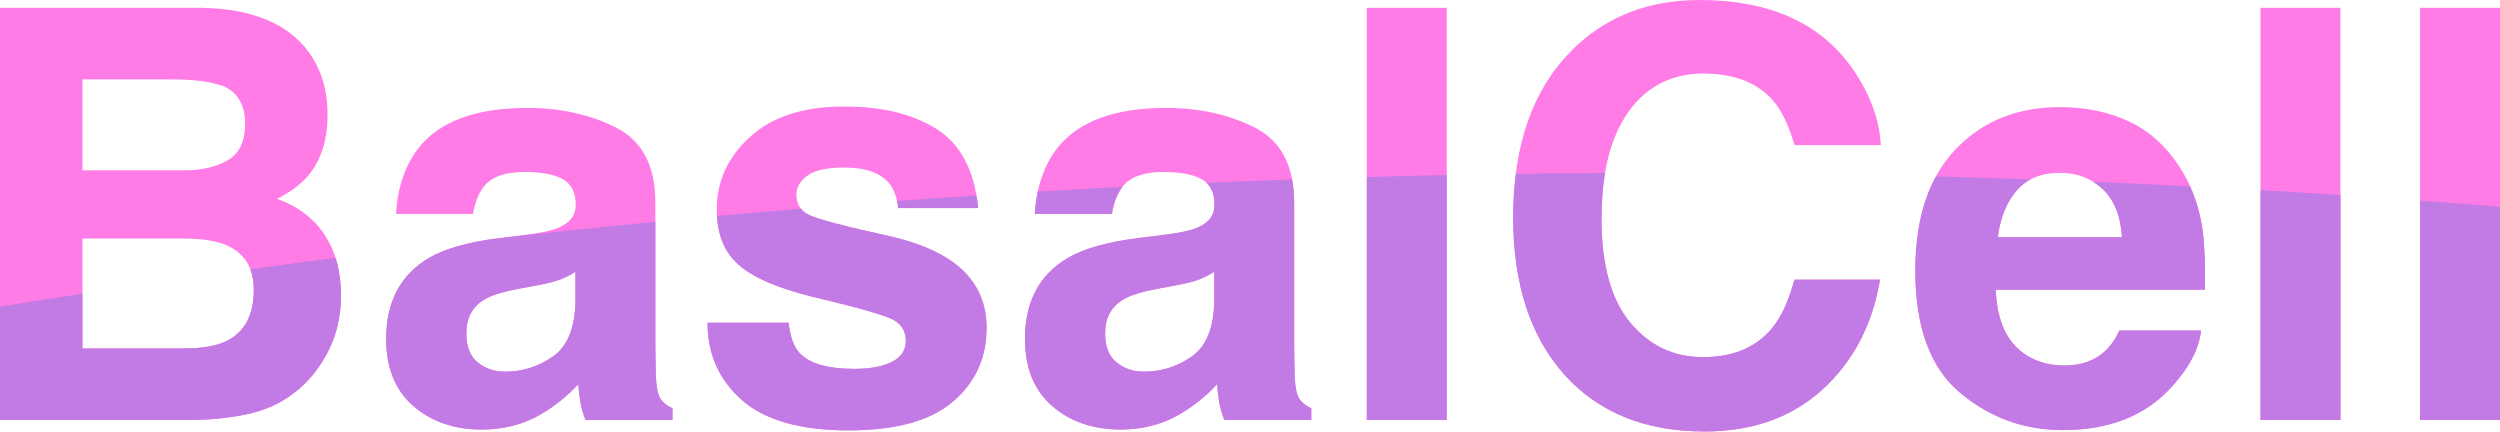
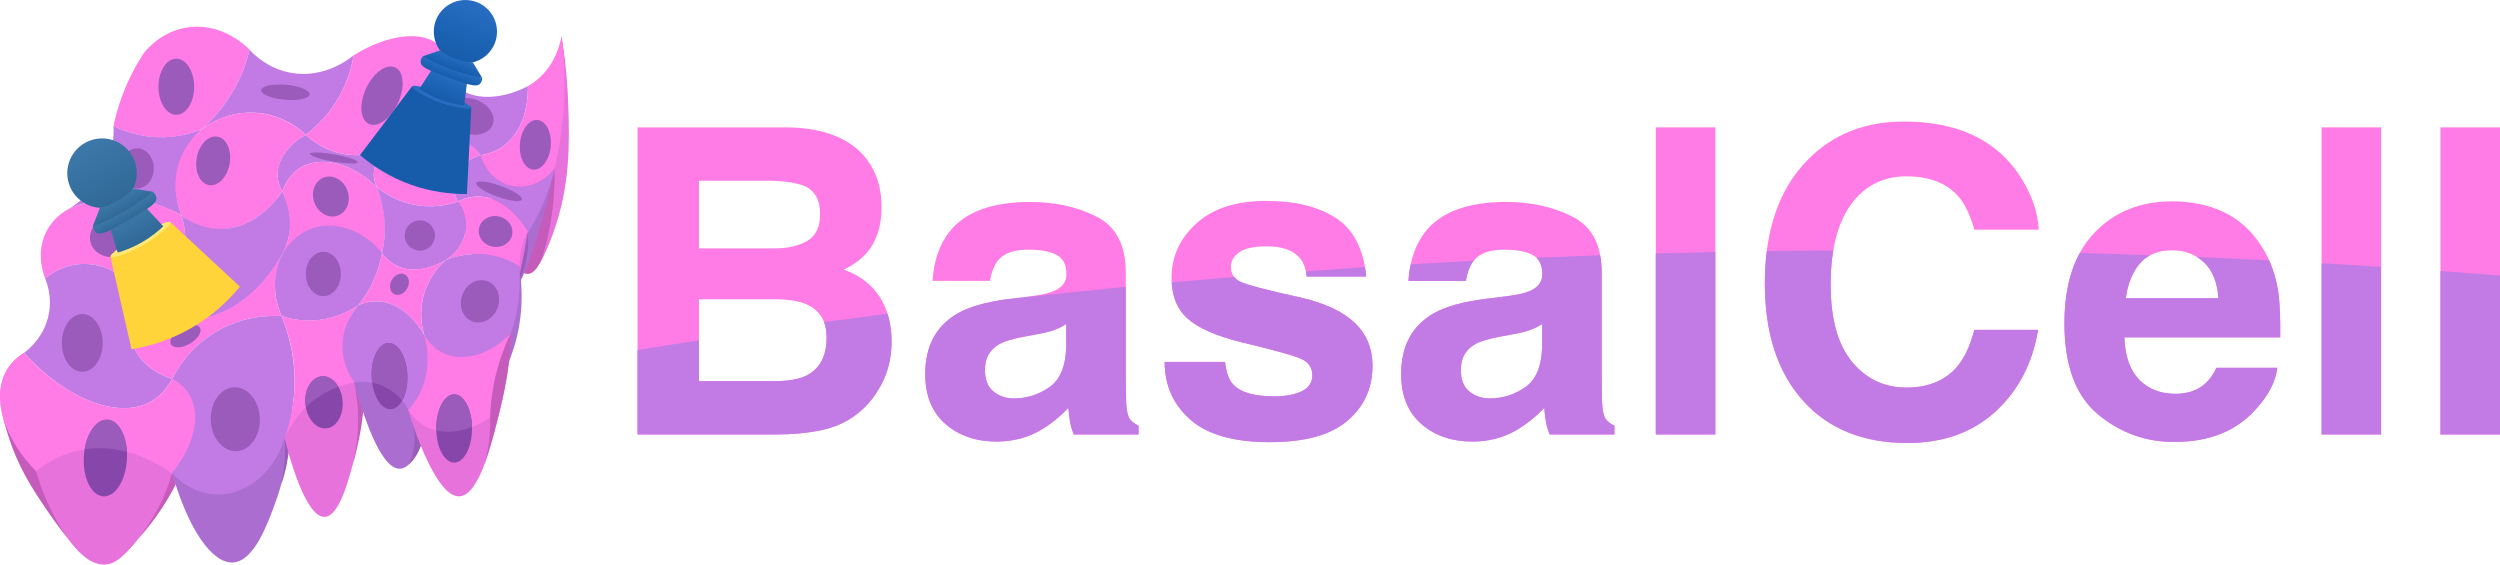
- <svg xmlns="http://www.w3.org/2000/svg" id="_レイヤー_2" data-name="レイヤー 2" viewBox="0 0 1309.56 226.03">
+ <svg xmlns="http://www.w3.org/2000/svg" xmlns:xlink="http://www.w3.org/1999/xlink" id="_レイヤー_2" data-name="レイヤー 2" viewBox="0 0 1757.85 396.95">
  <defs>
    <style>
      .cls-1 {
        fill: #ff7be5;
      }

      .cls-2 {
+         fill: #9a5bbb;
+       }
+ 
+       .cls-3 {
+         fill: url(#_新規グラデーションスウォッチ_1);
+       }
+ 
+       .cls-4 {
+         fill: url(#_名称未設定グラデーション_147-3);
+       }
+ 
+       .cls-5 {
+         fill: url(#_名称未設定グラデーション_147-2);
+       }
+ 
+       .cls-6 {
+         fill: url(#_名称未設定グラデーション_103-3);
+       }
+ 
+       .cls-7 {
+         fill: url(#_名称未設定グラデーション_103-2);
+       }
+ 
+       .cls-8 {
+         fill: #276dc2;
+       }
+ 
+       .cls-9 {
+         fill: #8747aa;
+       }
+ 
+       .cls-10 {
+         fill: #165caa;
+       }
+ 
+       .cls-11 {
+         fill: url(#_名称未設定グラデーション_147);
+       }
+ 
+       .cls-12 {
+         fill: url(#_名称未設定グラデーション_103);
+       }
+ 
+       .cls-13 {
+         fill: url(#_名称未設定グラデーション_131);
+       }
+ 
+       .cls-14 {
+         fill: #ffd43b;
+       }
+ 
+       .cls-15 {
        fill: #c27be5;
      }
+ 
+       .cls-16 {
+         fill: #e872dc;
+       }
+ 
+       .cls-17 {
+         fill: #c55cbc;
+       }
+ 
+       .cls-18 {
+         fill: #ffe873;
+       }
+ 
+       .cls-19 {
+         fill: #ac6dd1;
+       }
    </style>
+     <linearGradient id="_名称未設定グラデーション_147" data-name="名称未設定グラデーション 147" x1="319.64" y1="43.11" x2="334.84" y2="1.35" gradientUnits="userSpaceOnUse">
+       <stop offset="0" stop-color="#165caa" />
+       <stop offset="1" stop-color="#276dc2" />
+     </linearGradient>
+     <linearGradient id="_名称未設定グラデーション_131" data-name="名称未設定グラデーション 131" x1="309.91" y1="70.21" x2="316.78" y2="51.35" gradientUnits="userSpaceOnUse">
+       <stop offset="0" stop-color="#165caa" />
+       <stop offset="1" stop-color="#276dc2" />
+     </linearGradient>
+     <linearGradient id="_名称未設定グラデーション_147-2" data-name="名称未設定グラデーション 147" x1="315.47" y1="54.57" x2="318.17" y2="47.16" xlink:href="#_名称未設定グラデーション_147" />
+     <linearGradient id="_名称未設定グラデーション_147-3" data-name="名称未設定グラデーション 147" x1="317.58" y1="48.77" x2="320.9" y2="39.64" xlink:href="#_名称未設定グラデーション_147" />
+     <linearGradient id="_名称未設定グラデーション_103" data-name="名称未設定グラデーション 103" x1="-105.36" y1="-363.86" x2="-88.64" y2="-409.8" gradientTransform="translate(430.42 296.1) rotate(-50)" gradientUnits="userSpaceOnUse">
+       <stop offset="0" stop-color="#306998" />
+       <stop offset="1" stop-color="#3c78a9" />
+     </linearGradient>
+     <linearGradient id="_名称未設定グラデーション_103-2" data-name="名称未設定グラデーション 103" x1="-116.07" y1="-334.05" x2="-108.52" y2="-354.8" xlink:href="#_名称未設定グラデーション_103" />
+     <linearGradient id="_名称未設定グラデーション_103-3" data-name="名称未設定グラデーション 103" x1="-109.95" y1="-351.26" x2="-106.99" y2="-359.4" xlink:href="#_名称未設定グラデーション_103" />
+     <linearGradient id="_新規グラデーションスウォッチ_1" data-name="新規グラデーションスウォッチ 1" x1="-107.63" y1="-357.63" x2="-103.98" y2="-367.67" gradientTransform="translate(430.42 296.1) rotate(-50)" gradientUnits="userSpaceOnUse">
+       <stop offset="0" stop-color="#306998" />
+       <stop offset="1" stop-color="#3c78a9" />
+     </linearGradient>
  </defs>
  <g id="_レイヤー_1-2" data-name="レイヤー 1">
    <g>
-       <path class="cls-1" d="M170.18,123.19c-5.63-8.69-13.98-15.04-25.05-19.04,7.25-3.71,12.73-7.81,16.45-12.3,6.66-8.01,9.99-18.6,9.99-31.79s-3.33-23.78-9.99-32.96c-11.07-14.94-29.87-22.61-56.41-23H0v215.92h98.13c11.07,0,21.32-.97,30.77-2.93,9.45-1.95,17.65-5.57,24.6-10.84,6.17-4.59,11.31-10.25,15.42-16.99,6.46-10.16,9.7-21.63,9.7-34.42s-2.82-22.95-8.45-31.64ZM43.19,41.6h47.59c10.48,0,19.1,1.12,25.85,3.37,7.83,3.22,11.75,9.86,11.75,19.92,0,9.08-2.94,15.38-8.81,18.9-5.97,3.61-13.71,5.42-23.21,5.42h-53.18v-47.61ZM118.54,178.71c-5.29,2.54-12.68,3.81-22.18,3.81h-53.18v-57.57h53.91c9.4.1,16.7,1.32,21.89,3.66,9.3,4.2,13.95,11.92,13.95,23.14,0,13.28-4.8,22.27-14.4,26.95Z" />
-       <path class="cls-1" d="M346.08,209.03c-1.37-1.95-2.2-5.66-2.5-11.13-.2-7.23-.29-13.38-.29-18.46v-73.24c0-19.24-6.81-32.32-20.42-39.26-13.61-6.93-29.18-10.4-46.71-10.4-26.93,0-45.93,7.03-57,21.09-6.95,8.99-10.87,20.46-11.75,34.42h40.4c.98-6.15,2.94-11.03,5.88-14.65,4.11-4.88,11.11-7.32,21.01-7.32,8.81,0,15.5,1.25,20.05,3.74s6.83,7.01,6.83,13.55c0,5.37-2.99,9.33-8.96,11.87-3.33,1.46-8.86,2.69-16.6,3.66l-14.25,1.76c-16.16,2.05-28.4,5.47-36.72,10.25-15.18,8.79-22.77,23-22.77,42.63,0,15.14,4.72,26.83,14.18,35.08,9.45,8.25,21.42,12.38,35.92,12.38,11.36,0,21.54-2.59,30.55-7.76,7.54-4.39,14.2-9.72,19.98-15.97.29,3.61.68,6.84,1.18,9.67.49,2.83,1.37,5.86,2.64,9.08h45.54v-6.15c-2.74-1.27-4.8-2.88-6.17-4.83ZM301.43,157.91c-.29,13.97-4.24,23.58-11.83,28.86-7.59,5.27-15.89,7.91-24.9,7.91-5.68,0-10.48-1.61-14.4-4.83-4.02-3.12-6.02-8.25-6.02-15.38,0-8.01,3.23-13.92,9.69-17.72,3.82-2.25,10.14-4.15,18.95-5.71l9.4-1.76c4.7-.88,8.4-1.83,11.09-2.86,2.69-1.03,5.36-2.37,8.01-4.03v15.53Z" />
-       <path class="cls-1" d="M490.77,67.68c12.53,8.01,19.73,21.78,21.59,41.31h-41.87c-.59-5.37-2.11-9.62-4.55-12.74-4.6-5.66-12.44-8.5-23.5-8.5-9.11,0-15.6,1.42-19.46,4.25-3.87,2.83-5.8,6.15-5.8,9.96,0,4.79,2.06,8.25,6.17,10.4,4.11,2.25,18.66,6.1,43.63,11.57,16.65,3.91,29.13,9.81,37.46,17.72,8.23,8.01,12.34,18.02,12.34,30.03,0,15.82-5.9,28.74-17.7,38.75s-30.04,15.01-54.72,15.01-43.75-5.3-55.75-15.89-17.99-24.1-17.99-40.5h42.45c.88,7.42,2.79,12.7,5.73,15.82,5.19,5.57,14.79,8.35,28.79,8.35,8.23,0,14.76-1.22,19.61-3.66,4.85-2.44,7.27-6.1,7.27-10.99s-1.96-8.25-5.88-10.69c-3.92-2.44-18.46-6.64-43.63-12.6-18.12-4.49-30.9-10.11-38.34-16.85-7.44-6.64-11.16-16.21-11.16-28.71,0-14.74,5.8-27.42,17.41-38.01,11.61-10.59,27.93-15.89,48.99-15.89s36.28,3.96,48.92,11.87Z" />
-       <path class="cls-1" d="M680.71,209.03c-1.37-1.95-2.2-5.66-2.5-11.13-.2-7.23-.29-13.38-.29-18.46v-73.24c0-19.24-6.81-32.32-20.42-39.26-13.61-6.93-29.18-10.4-46.71-10.4-26.93,0-45.93,7.03-57,21.09-6.95,8.99-10.87,20.46-11.75,34.42h40.4c.98-6.15,2.94-11.03,5.88-14.65,4.11-4.88,11.11-7.32,21.01-7.32,8.81,0,15.5,1.25,20.05,3.74s6.83,7.01,6.83,13.55c0,5.37-2.99,9.33-8.96,11.87-3.33,1.46-8.86,2.69-16.6,3.66l-14.25,1.76c-16.16,2.05-28.4,5.47-36.72,10.25-15.18,8.79-22.77,23-22.77,42.63,0,15.14,4.72,26.83,14.17,35.08,9.45,8.25,21.42,12.38,35.92,12.38,11.36,0,21.54-2.59,30.55-7.76,7.54-4.39,14.2-9.72,19.98-15.97.29,3.61.68,6.84,1.18,9.67.49,2.83,1.37,5.86,2.64,9.08h45.54v-6.15c-2.74-1.27-4.8-2.88-6.17-4.83ZM636.05,157.91c-.29,13.97-4.24,23.58-11.83,28.86-7.59,5.27-15.89,7.91-24.9,7.91-5.68,0-10.48-1.61-14.4-4.83-4.02-3.12-6.02-8.25-6.02-15.38,0-8.01,3.23-13.92,9.7-17.72,3.82-2.25,10.14-4.15,18.95-5.71l9.4-1.76c4.7-.88,8.4-1.83,11.09-2.86,2.69-1.03,5.36-2.37,8.01-4.03v15.53Z" />
-       <rect class="cls-1" x="715.96" y="4.1" width="41.87" height="215.92" />
-       <path class="cls-1" d="M954.81,203.91c-16.16,14.75-36.82,22.12-61.99,22.12-31.14,0-55.62-9.96-73.45-29.88-17.82-20.02-26.73-47.46-26.73-82.32,0-37.69,10.14-66.75,30.41-87.16,17.63-17.77,40.05-26.66,67.28-26.66,36.43,0,63.07,11.92,79.91,35.74,9.3,13.38,14.3,26.81,14.98,40.28h-45.24c-2.94-10.35-6.71-18.16-11.31-23.44-8.23-9.38-20.42-14.06-36.58-14.06s-29.43,6.62-38.93,19.85c-9.5,13.23-14.25,31.96-14.25,56.18s5.02,42.36,15.06,54.42c10.04,12.06,22.79,18.09,38.27,18.09s27.96-5.17,36.28-15.53c4.6-5.57,8.42-13.92,11.46-25.05h44.8c-3.92,23.54-13.91,42.68-29.97,57.42Z" />
-       <path class="cls-1" d="M1153.71,120.12c-1.86-12.5-5.93-23.49-12.19-32.96-6.95-10.74-15.77-18.6-26.44-23.58-10.67-4.98-22.67-7.47-35.99-7.47-22.43,0-40.67,7.37-54.72,22.12-14.05,14.75-21.08,35.94-21.08,63.57,0,29.49,7.79,50.78,23.36,63.87,15.57,13.09,33.54,19.63,53.91,19.63,24.68,0,43.87-7.76,57.58-23.29,8.81-9.76,13.76-19.38,14.84-28.86h-42.75c-2.25,4.69-4.85,8.35-7.79,10.99-5.39,4.88-12.39,7.32-21.01,7.32-8.13,0-15.08-2-20.86-6.01-9.5-6.45-14.54-17.67-15.13-33.69h109.58c.19-13.77-.25-24.32-1.32-31.64ZM1046.48,124.22c1.37-10.35,4.72-18.55,10.06-24.61,5.34-6.05,12.85-9.08,22.55-9.08,8.91,0,16.38,2.86,22.4,8.57,6.02,5.71,9.38,14.09,10.06,25.12h-65.07Z" />
-       <rect class="cls-1" x="1184.12" y="4.1" width="41.87" height="215.92" />
-       <rect class="cls-1" x="1267.7" y="4.1" width="41.87" height="215.92" />
-       <path class="cls-2" d="M1309.56,108.31c-13.86-1.12-27.82-2.2-41.87-3.23v114.94h41.87v-111.71Z" />
-       <path class="cls-2" d="M1184.12,99.59v120.42h41.87v-117.84c-13.87-.91-27.83-1.77-41.87-2.58Z" />
-       <path class="cls-2" d="M1101.49,99.1c6.02,5.71,9.38,14.09,10.06,25.12h-65.07c1.37-10.35,4.72-18.55,10.06-24.61,2.05-2.33,4.43-4.2,7.13-5.64-16.42-.58-32.95-1.1-49.59-1.54-7.18,13.17-10.79,29.61-10.79,49.36,0,29.49,7.79,50.78,23.36,63.87,15.57,13.09,33.54,19.63,53.91,19.63,24.68,0,43.87-7.76,57.58-23.29,8.81-9.76,13.76-19.38,14.84-28.86h-42.75c-2.25,4.69-4.85,8.35-7.79,10.99-5.39,4.88-12.39,7.32-21.01,7.32-8.13,0-15.08-2-20.86-6.01-9.5-6.45-14.54-17.67-15.13-33.69h109.58c.19-13.77-.25-24.32-1.32-31.64-1.21-8.16-3.39-15.66-6.48-22.53-16.79-.86-33.69-1.64-50.71-2.35,1.75,1.1,3.41,2.38,4.96,3.85Z" />
-       <path class="cls-2" d="M928.52,171.53c-8.32,10.35-20.42,15.53-36.28,15.53s-28.23-6.03-38.27-18.09c-10.04-12.06-15.06-30.2-15.06-54.42,0-8.69.62-16.66,1.85-23.94-4.63.03-9.27.05-13.91.09-10.99.09-21.93.21-32.84.37-.91,7.2-1.37,14.78-1.37,22.75,0,34.86,8.91,62.31,26.73,82.32,17.82,19.92,42.31,29.88,73.45,29.88,25.17,0,45.83-7.37,61.99-22.12,16.06-14.74,26.05-33.89,29.97-57.42h-44.8c-3.04,11.13-6.86,19.48-11.46,25.05Z" />
-       <path class="cls-2" d="M715.96,92.72v127.3h41.87V91.7c-14.02.29-27.98.63-41.87,1.03Z" />
-       <g>
-         <path class="cls-2" d="M636.2,107.37c0,5.37-2.99,9.33-8.96,11.87-3.33,1.46-8.86,2.69-16.6,3.66l-14.25,1.76c-16.16,2.05-28.4,5.47-36.72,10.25-15.18,8.79-22.77,23-22.77,42.63,0,15.14,4.72,26.83,14.17,35.08,9.45,8.25,21.42,12.38,35.92,12.38,11.36,0,21.54-2.59,30.55-7.76,7.54-4.39,14.2-9.72,19.98-15.97.29,3.61.68,6.84,1.18,9.67.49,2.83,1.37,5.86,2.64,9.08h45.54v-6.15c-2.74-1.27-4.8-2.88-6.17-4.83-1.37-1.95-2.2-5.66-2.5-11.13-.2-7.23-.29-13.38-.29-18.46v-73.24c0-4.4-.37-8.46-1.09-12.22-15.02.54-29.97,1.13-44.83,1.78,2.79,2.64,4.2,6.5,4.2,11.62ZM636.05,157.91c-.29,13.97-4.24,23.58-11.83,28.86-7.59,5.27-15.89,7.91-24.9,7.91-5.68,0-10.48-1.61-14.4-4.83-4.02-3.12-6.02-8.25-6.02-15.38,0-8.01,3.23-13.92,9.7-17.72,3.82-2.25,10.14-4.15,18.95-5.71l9.4-1.76c4.7-.88,8.4-1.83,11.09-2.86,2.69-1.03,5.36-2.37,8.01-4.03v15.53Z" />
-         <path class="cls-2" d="M587.97,97.87c-14.86.77-29.65,1.6-44.35,2.48-.79,3.69-1.32,7.58-1.58,11.71h40.4c.94-5.9,2.79-10.62,5.53-14.19Z" />
-       </g>
-       <g>
-         <path class="cls-2" d="M466.98,123.93c-24.97-5.47-39.52-9.32-43.63-11.57-1.59-.83-2.87-1.87-3.84-3.09-14.74,1.23-29.39,2.5-43.94,3.83.62,10.86,4.3,19.31,11.06,25.33,7.44,6.74,20.22,12.36,38.34,16.85,25.17,5.96,39.71,10.16,43.63,12.6,3.92,2.44,5.88,6.01,5.88,10.69s-2.42,8.55-7.27,10.99c-4.85,2.44-11.38,3.66-19.61,3.66-14.01,0-23.6-2.78-28.79-8.35-2.94-3.12-4.85-8.4-5.73-15.82h-42.45c0,16.41,6,29.91,17.99,40.5s30.58,15.89,55.75,15.89,42.92-5.01,54.72-15.01,17.7-22.92,17.7-38.75c0-12.01-4.11-22.02-12.34-30.03-8.32-7.91-20.81-13.82-37.46-17.72Z" />
-         <path class="cls-2" d="M470.5,108.98h41.87c-.22-2.28-.51-4.47-.88-6.6-13.94.92-27.8,1.9-41.58,2.91.25,1.16.45,2.39.59,3.68Z" />
-       </g>
-       <path class="cls-2" d="M259.55,124.96c-15.06,2.08-26.57,5.4-34.51,9.96-15.18,8.79-22.77,23-22.77,42.63,0,15.14,4.72,26.83,14.18,35.08,9.45,8.25,21.42,12.38,35.92,12.38,11.36,0,21.54-2.59,30.55-7.76,7.54-4.39,14.2-9.72,19.98-15.97.29,3.61.68,6.84,1.18,9.67.49,2.83,1.37,5.86,2.64,9.08h45.54v-6.15c-2.74-1.27-4.8-2.88-6.17-4.83-1.37-1.95-2.2-5.66-2.5-11.13-.2-7.23-.29-13.38-.29-18.46v-63.3c-28.29,2.76-56.21,5.7-83.74,8.82ZM301.43,157.91c-.29,13.97-4.24,23.58-11.83,28.86-7.59,5.27-15.89,7.91-24.9,7.91-5.68,0-10.48-1.61-14.4-4.83-4.02-3.12-6.02-8.25-6.02-15.38,0-8.01,3.23-13.92,9.69-17.72,3.82-2.25,10.14-4.15,18.95-5.71l9.4-1.76c4.7-.88,8.4-1.83,11.09-2.86,2.69-1.03,5.36-2.37,8.01-4.03v15.53Z" />
-       <path class="cls-2" d="M132.94,151.76c0,13.28-4.8,22.27-14.4,26.95-5.29,2.54-12.68,3.81-22.18,3.81h-53.18v-28.7c-14.53,2.24-28.92,4.51-43.19,6.82v59.37h98.13c11.07,0,21.32-.97,30.77-2.93,9.45-1.95,17.65-5.57,24.6-10.84,6.17-4.59,11.31-10.25,15.42-16.99,6.46-10.16,9.7-21.63,9.7-34.42,0-7.21-.96-13.79-2.86-19.75-15,1.93-29.88,3.91-44.63,5.94,1.2,3.13,1.81,6.7,1.81,10.73Z" />
+       <path class="cls-1" d="M618.46,208.65c-5.63-8.69-13.98-15.04-25.05-19.04,7.25-3.71,12.73-7.81,16.45-12.3,6.66-8.01,9.99-18.6,9.99-31.79s-3.33-23.78-9.99-32.96c-11.07-14.94-29.87-22.61-56.41-23h-105.18v215.92h98.13c11.07,0,21.32-.97,30.77-2.93,9.45-1.95,17.65-5.57,24.6-10.84,6.17-4.59,11.31-10.25,15.42-16.99,6.46-10.16,9.7-21.63,9.7-34.42s-2.82-22.95-8.45-31.64ZM491.47,127.06h47.59c10.48,0,19.1,1.12,25.85,3.37,7.83,3.22,11.75,9.86,11.75,19.92,0,9.08-2.94,15.38-8.81,18.9-5.97,3.61-13.71,5.42-23.21,5.42h-53.18v-47.61ZM566.83,264.17c-5.29,2.54-12.68,3.81-22.18,3.81h-53.18v-57.57h53.91c9.4.1,16.7,1.32,21.89,3.66,9.3,4.2,13.95,11.92,13.95,23.14,0,13.28-4.8,22.27-14.4,26.95Z" />
+       <path class="cls-1" d="M794.37,294.49c-1.37-1.95-2.2-5.66-2.5-11.13-.2-7.23-.29-13.38-.29-18.46v-73.24c0-19.24-6.81-32.32-20.42-39.26-13.61-6.93-29.18-10.4-46.71-10.4-26.93,0-45.93,7.03-57,21.09-6.95,8.99-10.87,20.46-11.75,34.42h40.4c.98-6.15,2.94-11.03,5.88-14.65,4.11-4.88,11.11-7.32,21.01-7.32,8.81,0,15.5,1.25,20.05,3.74s6.83,7.01,6.83,13.55c0,5.37-2.99,9.33-8.96,11.87-3.33,1.46-8.86,2.69-16.6,3.66l-14.25,1.76c-16.16,2.05-28.4,5.47-36.72,10.25-15.18,8.79-22.77,23-22.77,42.63,0,15.14,4.72,26.83,14.18,35.08,9.45,8.25,21.42,12.38,35.92,12.38,11.36,0,21.54-2.59,30.55-7.76,7.54-4.39,14.2-9.72,19.98-15.97.29,3.61.68,6.84,1.18,9.67.49,2.83,1.37,5.86,2.64,9.08h45.54v-6.15c-2.74-1.27-4.8-2.88-6.17-4.83ZM749.71,243.37c-.29,13.97-4.24,23.58-11.83,28.86-7.59,5.27-15.89,7.91-24.9,7.91-5.68,0-10.48-1.61-14.4-4.83-4.02-3.12-6.02-8.25-6.02-15.38,0-8.01,3.23-13.92,9.69-17.72,3.82-2.25,10.14-4.15,18.95-5.71l9.4-1.76c4.7-.88,8.4-1.83,11.09-2.86,2.69-1.03,5.36-2.37,8.01-4.03v15.53Z" />
+       <path class="cls-1" d="M939.06,153.14c12.53,8.01,19.73,21.78,21.59,41.31h-41.87c-.59-5.37-2.11-9.62-4.55-12.74-4.6-5.66-12.44-8.5-23.5-8.5-9.11,0-15.6,1.42-19.46,4.25-3.87,2.83-5.8,6.15-5.8,9.96,0,4.79,2.06,8.25,6.17,10.4,4.11,2.25,18.66,6.1,43.63,11.57,16.65,3.91,29.13,9.81,37.46,17.72,8.23,8.01,12.34,18.02,12.34,30.03,0,15.82-5.9,28.74-17.7,38.75s-30.04,15.01-54.72,15.01-43.75-5.3-55.75-15.89-17.99-24.1-17.99-40.5h42.45c.88,7.42,2.79,12.7,5.73,15.82,5.19,5.57,14.79,8.35,28.79,8.35,8.23,0,14.76-1.22,19.61-3.66,4.85-2.44,7.27-6.1,7.27-10.99s-1.96-8.25-5.88-10.69c-3.92-2.44-18.46-6.64-43.63-12.6-18.12-4.49-30.9-10.11-38.34-16.85-7.44-6.64-11.16-16.21-11.16-28.71,0-14.74,5.8-27.42,17.41-38.01,11.61-10.59,27.93-15.89,48.99-15.89s36.28,3.96,48.92,11.87Z" />
+       <path class="cls-1" d="M1129,294.49c-1.37-1.95-2.2-5.66-2.5-11.13-.2-7.23-.29-13.38-.29-18.46v-73.24c0-19.24-6.81-32.32-20.42-39.26-13.61-6.93-29.18-10.4-46.71-10.4-26.93,0-45.93,7.03-57,21.09-6.95,8.99-10.87,20.46-11.75,34.42h40.4c.98-6.15,2.94-11.03,5.88-14.65,4.11-4.88,11.11-7.32,21.01-7.32,8.81,0,15.5,1.25,20.05,3.74s6.83,7.01,6.83,13.55c0,5.37-2.99,9.33-8.96,11.87-3.33,1.46-8.86,2.69-16.6,3.66l-14.25,1.76c-16.16,2.05-28.4,5.47-36.72,10.25-15.18,8.79-22.77,23-22.77,42.63,0,15.14,4.72,26.83,14.17,35.08,9.45,8.25,21.42,12.38,35.92,12.38,11.36,0,21.54-2.59,30.55-7.76,7.54-4.39,14.2-9.72,19.98-15.97.29,3.61.68,6.84,1.18,9.67.49,2.83,1.37,5.86,2.64,9.08h45.54v-6.15c-2.74-1.27-4.8-2.88-6.17-4.83ZM1084.34,243.37c-.29,13.97-4.24,23.58-11.83,28.86-7.59,5.27-15.89,7.91-24.9,7.91-5.68,0-10.48-1.61-14.4-4.83-4.02-3.12-6.02-8.25-6.02-15.38,0-8.01,3.23-13.92,9.7-17.72,3.82-2.25,10.14-4.15,18.95-5.71l9.4-1.76c4.7-.88,8.4-1.83,11.09-2.86,2.69-1.03,5.36-2.37,8.01-4.03v15.53Z" />
+       <rect class="cls-1" x="1164.25" y="89.56" width="41.87" height="215.92" />
+       <path class="cls-1" d="M1403.1,289.37c-16.16,14.75-36.82,22.12-61.99,22.12-31.14,0-55.62-9.96-73.45-29.88-17.82-20.02-26.73-47.46-26.73-82.32,0-37.69,10.14-66.75,30.41-87.16,17.63-17.77,40.05-26.66,67.28-26.66,36.43,0,63.07,11.92,79.91,35.74,9.3,13.38,14.3,26.81,14.98,40.28h-45.24c-2.94-10.35-6.71-18.16-11.31-23.44-8.23-9.38-20.42-14.06-36.58-14.06s-29.43,6.62-38.93,19.85c-9.5,13.23-14.25,31.96-14.25,56.18s5.02,42.36,15.06,54.42c10.04,12.06,22.79,18.09,38.27,18.09s27.96-5.17,36.28-15.53c4.6-5.57,8.42-13.92,11.46-25.05h44.8c-3.92,23.54-13.91,42.68-29.97,57.42Z" />
+       <path class="cls-1" d="M1602,205.58c-1.86-12.5-5.93-23.49-12.19-32.96-6.95-10.74-15.77-18.6-26.44-23.58-10.67-4.98-22.67-7.47-35.99-7.47-22.43,0-40.67,7.37-54.72,22.12-14.05,14.75-21.08,35.94-21.08,63.57,0,29.49,7.79,50.78,23.36,63.87,15.57,13.09,33.54,19.63,53.91,19.63,24.68,0,43.87-7.76,57.58-23.29,8.81-9.76,13.76-19.38,14.84-28.86h-42.75c-2.25,4.69-4.85,8.35-7.79,10.99-5.39,4.88-12.39,7.32-21.01,7.32-8.13,0-15.08-2-20.86-6.01-9.5-6.45-14.54-17.67-15.13-33.69h109.58c.19-13.77-.25-24.32-1.32-31.64ZM1494.76,209.68c1.37-10.35,4.72-18.55,10.06-24.61,5.34-6.05,12.85-9.08,22.55-9.08,8.91,0,16.38,2.86,22.4,8.57,6.02,5.71,9.38,14.09,10.06,25.12h-65.07Z" />
+       <rect class="cls-1" x="1632.4" y="89.56" width="41.87" height="215.92" />
+       <rect class="cls-1" x="1715.98" y="89.56" width="41.87" height="215.92" />
+       <path class="cls-15" d="M1757.85,193.77c-13.86-1.12-27.82-2.2-41.87-3.23v114.94h41.87v-111.71Z" />
+       <path class="cls-15" d="M1632.4,185.06v120.42h41.87v-117.84c-13.87-.91-27.83-1.77-41.87-2.58Z" />
+       <path class="cls-15" d="M1549.77,184.56c6.02,5.71,9.38,14.09,10.06,25.12h-65.07c1.37-10.35,4.72-18.55,10.06-24.61,2.05-2.33,4.43-4.2,7.13-5.64-16.42-.58-32.95-1.1-49.59-1.54-7.18,13.17-10.79,29.61-10.79,49.36,0,29.49,7.79,50.78,23.36,63.87,15.57,13.09,33.54,19.63,53.91,19.63,24.68,0,43.87-7.76,57.58-23.29,8.81-9.76,13.76-19.38,14.84-28.86h-42.75c-2.25,4.69-4.85,8.35-7.79,10.99-5.39,4.88-12.39,7.32-21.01,7.32-8.13,0-15.08-2-20.86-6.01-9.5-6.45-14.54-17.67-15.13-33.69h109.58c.19-13.77-.25-24.32-1.32-31.64-1.21-8.16-3.39-15.66-6.48-22.53-16.79-.86-33.69-1.64-50.71-2.35,1.75,1.1,3.41,2.38,4.96,3.85Z" />
+       <path class="cls-15" d="M1376.81,256.99c-8.32,10.35-20.42,15.53-36.28,15.53s-28.23-6.03-38.27-18.09c-10.04-12.06-15.06-30.2-15.06-54.42,0-8.69.62-16.66,1.85-23.94-4.63.03-9.27.05-13.91.09-10.99.09-21.93.21-32.84.37-.91,7.2-1.37,14.78-1.37,22.75,0,34.86,8.91,62.31,26.73,82.32,17.82,19.92,42.31,29.88,73.45,29.88,25.17,0,45.83-7.37,61.99-22.12,16.06-14.74,26.05-33.89,29.97-57.42h-44.8c-3.04,11.13-6.86,19.48-11.46,25.05Z" />
+       <path class="cls-15" d="M1164.25,178.18v127.3h41.87v-128.32c-14.02.29-27.98.63-41.87,1.03Z" />
+       <g>
+         <path class="cls-15" d="M1084.49,192.83c0,5.37-2.99,9.33-8.96,11.87-3.33,1.46-8.86,2.69-16.6,3.66l-14.25,1.76c-16.16,2.05-28.4,5.47-36.72,10.25-15.18,8.79-22.77,23-22.77,42.63,0,15.14,4.72,26.83,14.17,35.08,9.45,8.25,21.42,12.38,35.92,12.38,11.36,0,21.54-2.59,30.55-7.76,7.54-4.39,14.2-9.72,19.98-15.97.29,3.61.68,6.84,1.18,9.67.49,2.83,1.37,5.86,2.64,9.08h45.54v-6.15c-2.74-1.27-4.8-2.88-6.17-4.83-1.37-1.95-2.2-5.66-2.5-11.13-.2-7.23-.29-13.38-.29-18.46v-73.24c0-4.4-.37-8.46-1.09-12.22-15.02.54-29.97,1.13-44.83,1.78,2.79,2.64,4.2,6.5,4.2,11.62ZM1084.34,243.37c-.29,13.97-4.24,23.58-11.83,28.86-7.59,5.27-15.89,7.91-24.9,7.91-5.68,0-10.48-1.61-14.4-4.83-4.02-3.12-6.02-8.25-6.02-15.38,0-8.01,3.23-13.92,9.7-17.72,3.82-2.25,10.14-4.15,18.95-5.71l9.4-1.76c4.7-.88,8.4-1.83,11.09-2.86,2.69-1.03,5.36-2.37,8.01-4.03v15.53Z" />
+         <path class="cls-15" d="M1036.25,183.33c-14.86.77-29.65,1.6-44.35,2.48-.79,3.69-1.32,7.58-1.58,11.71h40.4c.94-5.9,2.79-10.62,5.53-14.19Z" />
+       </g>
+       <g>
+         <path class="cls-15" d="M915.26,209.39c-24.97-5.47-39.52-9.32-43.63-11.57-1.59-.83-2.87-1.87-3.84-3.09-14.74,1.23-29.39,2.5-43.94,3.83.62,10.86,4.3,19.31,11.06,25.33,7.44,6.74,20.22,12.36,38.34,16.85,25.17,5.96,39.71,10.16,43.63,12.6,3.92,2.44,5.88,6.01,5.88,10.69s-2.42,8.55-7.27,10.99c-4.85,2.44-11.38,3.66-19.61,3.66-14.01,0-23.6-2.78-28.79-8.35-2.94-3.12-4.85-8.4-5.73-15.82h-42.45c0,16.41,6,29.91,17.99,40.5s30.58,15.89,55.75,15.89,42.92-5.01,54.72-15.01,17.7-22.92,17.7-38.75c0-12.01-4.11-22.02-12.34-30.03-8.32-7.91-20.81-13.82-37.46-17.72Z" />
+         <path class="cls-15" d="M918.79,194.45h41.87c-.22-2.28-.51-4.47-.88-6.6-13.94.92-27.8,1.9-41.58,2.91.25,1.16.45,2.39.59,3.68Z" />
+       </g>
+       <path class="cls-15" d="M707.84,210.42c-15.06,2.08-26.57,5.4-34.51,9.96-15.18,8.79-22.77,23-22.77,42.63,0,15.14,4.72,26.83,14.18,35.08,9.45,8.25,21.42,12.38,35.92,12.38,11.36,0,21.54-2.59,30.55-7.76,7.54-4.39,14.2-9.72,19.98-15.97.29,3.61.68,6.84,1.18,9.67.49,2.83,1.37,5.86,2.64,9.08h45.54v-6.15c-2.74-1.27-4.8-2.88-6.17-4.83-1.37-1.95-2.2-5.66-2.5-11.13-.2-7.23-.29-13.38-.29-18.46v-63.3c-28.29,2.76-56.21,5.7-83.74,8.82ZM749.71,243.37c-.29,13.97-4.24,23.58-11.83,28.86-7.59,5.27-15.89,7.91-24.9,7.91-5.68,0-10.48-1.61-14.4-4.83-4.02-3.12-6.02-8.25-6.02-15.38,0-8.01,3.23-13.92,9.69-17.72,3.82-2.25,10.14-4.15,18.95-5.71l9.4-1.76c4.7-.88,8.4-1.83,11.09-2.86,2.69-1.03,5.36-2.37,8.01-4.03v15.53Z" />
+       <path class="cls-15" d="M581.23,237.22c0,13.28-4.8,22.27-14.4,26.95-5.29,2.54-12.68,3.81-22.18,3.81h-53.18v-28.7c-14.53,2.24-28.92,4.51-43.19,6.82v59.37h98.13c11.07,0,21.32-.97,30.77-2.93,9.45-1.95,17.65-5.57,24.6-10.84,6.17-4.59,11.31-10.25,15.42-16.99,6.46-10.16,9.7-21.63,9.7-34.42,0-7.21-.96-13.79-2.86-19.75-15,1.93-29.88,3.91-44.63,5.94,1.2,3.13,1.81,6.7,1.81,10.73Z" />
+     </g>
+     <g>
+       <path class="cls-1" d="M141.85,90.86c-5.9,2.47-16.79,6.12-30.79,5.68-14.54-.46-25.51-5.11-31.26-8.05,1.29-6.06,3.1-12.76,5.68-19.89,4.62-12.77,10.36-23.2,15.63-31.26,2.58-3.23,12.76-15.17,30.31-18,24.94-4.02,42.49,13.98,44.05,15.63-1.72,7.16-4.68,16.27-9.95,26.05-7.61,14.13-16.92,23.85-23.68,29.84Z" />
+       <path class="cls-15" d="M215.01,94.78c-3.6-3.42-15.04-13.39-32.9-15.29-21.5-2.28-36.85,8.78-40.26,11.37,6.76-5.99,16.07-15.71,23.68-29.84,5.27-9.78,8.22-18.89,9.95-26.05,3.46,3.76,13.04,13.1,28.42,16.1,24.05,4.69,42.21-10.06,44.74-12.18-1.21,7.48-4.21,19.93-12.54,33.03-7.13,11.22-15.4,18.56-21.09,22.87Z" />
+       <path class="cls-15" d="M127.64,151.4c-8.24-4.6-27.16-13.62-51.68-11.54-11.51.97-20.91,4.11-27.64,7.05,5.32-3.21,19.14-12.53,26.68-30.65,4.75-11.42,5.09-21.71,4.8-27.75,5.77,2.9,16.23,7.24,30.01,7.9,14.6.71,25.98-3.04,32.04-5.53-3.67,3.44-15.73,15.6-17.74,35.03-1.17,11.36,1.58,20.49,3.53,25.5Z" />
+       <path class="cls-1" d="M198.51,134.51c-12.06,18.35-31.12,28.81-49.4,26.38-9.66-1.28-16.96-5.88-21.46-9.49-1.75-4.03-7.24-18.05-2.4-35.02,4.03-14.12,12.97-22.46,16.61-25.51,3.93-3,16.42-11.73,34.46-11.68,21.56.07,35.59,12.65,38.71,15.59-12.74,7.08-20.66,18.5-19.77,29.7.2,2.49.91,6.02,3.26,10.02Z" />
+       <path class="cls-15" d="M265.02,131.66c-17.68-17.64-40.39-22.31-54.32-13.46-2.75,1.74-8.57,6.18-12.19,16.31-2.34-4-3.06-7.53-3.26-10.02-.89-11.21,7.02-22.62,19.77-29.7,3.3,3.08,15.31,13.54,33.63,14.28,12.61.51,22.17-3.82,26.59-6.19-1.08.63-11.84,7.13-12.38,18.73-.2,4.35,1.1,7.88,2.17,10.06Z" />
+       <path class="cls-1" d="M275.24,102.87c-4.42,2.37-13.98,6.7-26.59,6.19-18.32-.74-30.33-11.2-33.63-14.28,5.7-4.31,13.96-11.65,21.09-22.87,8.32-13.1,11.32-25.54,12.54-33.03,25.11-15.53,49.77-17.5,60.5-6.52,2.16,2.21,4.69,5.89,5.81,12.19-4.02,13.35-12.03,32.26-28.77,48.84-3.65,3.61-7.34,6.75-10.94,9.46Z" />
+       <path class="cls-1" d="M322.09,141.71c-5.12,1.79-14.9,4.44-27.09,2.88-15.32-1.96-25.69-9.44-29.97-12.94-1.07-2.18-2.37-5.71-2.17-10.06.54-11.6,11.3-18.1,12.38-18.73,1.98-1.81,13.97-12.42,31.86-11.01,18.92,1.48,29.35,15.21,30.84,17.25-10.29,2.95-17.68,10.7-18.73,19.64-.69,5.88,1.56,10.66,2.88,12.97Z" />
+       <path class="cls-15" d="M337.94,109.1c-2.44-3.09-10.68-12.69-24.99-15.8-20.26-4.4-35.71,7.92-37.71,9.57-.1.08-.15.12-.15.12,0,0,.3-.26.31-.27.27-.23,11.71-10.64,18.44-19.02,11.87-14.8,20.63-37.81,21.12-39.14.37,7.86,3.21,12.32,5.03,14.55,8.96,10.93,30.01,12.46,51.16,1.51.12,2.43,1.07,30.32-18.65,43.08-4.89,3.16-10,4.72-14.57,5.41Z" />
+       <path class="cls-17" d="M337.94,109.1c9.84,3.7,16.95,3.01,21.48,1.78,22.38-6.06,38.02-40.38,35.36-85.45,2.9,19.12,5.59,47.78,2.19,82.17-2.7,27.27-11.83,84.41-25.77,85.03-13.74.61-26.96-53.87-33.25-83.53Z" />
+       <path class="cls-16" d="M389.93,118.4c.33,14.18-.77,31.08-5.11,49.58-1.32,5.62-2.83,10.92-4.45,15.89,2.18-4.32,5.19-10.73,8.14-18.73,12.57-34.07,11.93-64,11.11-90.33-.39-12.59-1.56-29.48-4.85-49.37" />
+       <path class="cls-19" d="M322.09,141.71c4.71,3.16,12.36,7.14,22.08,7.5,18.12.67,35.83-11.49,45.76-30.82-1.42,7.55-3.81,18.9-7.76,32.42-7.4,25.36-17.69,60.62-29.18,61.04-14.89.55-28.12-57.48-30.9-70.15Z" />
+       <path class="cls-15" d="M371.19,163.52c-8.23-15.65-21.92-25.75-35.98-25.33-3.2.1-7.81.78-13.12,3.52-1.32-2.31-3.57-7.09-2.88-12.97,1.05-8.94,8.45-16.7,18.73-19.64.28,1.1,4.4,16,18.76,20.77,11.75,3.91,25.33-.64,33.23-11.48-2.18,9.56-5.74,20.82-11.72,32.73-2.26,4.51-4.64,8.64-7.01,12.39Z" />
+       <path class="cls-2" d="M371.14,162.9c.48,5.59.55,14.27-2.19,24.37-2.56,9.42-6.59,16.48-9.64,20.98" />
+       <path class="cls-1" d="M105.65,220.7c-8.63-21.27-27.05-35.16-46.37-35.12-13.3.03-23.21,6.64-27.61,10.05-.94-2.36-7.17-18.78,1.77-34.4,4.66-8.14,11.37-12.43,14.88-14.33,7.18-3.12,21.05-8.02,38.98-7.25,19.28.83,33.47,7.79,40.34,11.75,1.66,5.43,5.33,20.03,0,37.44-5.56,18.17-17.56,28.42-21.99,31.86Z" />
+       <path class="cls-15" d="M198.51,178.7c-2.52,4.87-23.18,43.17-63.23,46.28-6.15.48-16.71.44-29.63-4.28,4.43-3.44,16.43-13.69,21.99-31.86,5.33-17.41,1.66-32.02,0-37.44,4.35,3.24,13.41,8.96,25.71,9.49,27.73,1.19,44.42-25.18,45.16-26.38,2.63,5.22,7.07,15.96,5.14,29.02-.54,3.69-1.76,8.64-5.14,15.17Z" />
+       <path class="cls-1" d="M268.63,177.89c-24.55-19.28-39-19.82-47.68-16.66-11.96,4.35-21.01,18.62-22.44,17.46-.76-.61,2.28-4.4,3.39-7.99,4.85-15.67-.57-30.02-3.39-36.2,3.62-10.13,9.45-14.57,12.19-16.31,13.94-8.85,36.64-4.18,54.32,13.46,2.06,5.01,4.35,12.11,5.27,20.85,1.11,10.67-.27,19.53-1.66,25.38Z" />
+       <path class="cls-16" d="M313.31,182.91c3.96,12.25,10.08,15.1,12.06,15.84,12.13,4.56,32.47-8.4,45.77-35.86-2.33,14.57-6.28,35.02-13.26,59.08-8.58,29.58-12.12,31.5-14.12,31.68-5.81.54-15.13-11.99-30.45-70.74Z" />
+       <path class="cls-1" d="M365.35,187.37c-4.35-2.74-14.02-7.99-27.42-8.64-14.53-.71-25.36,4.39-29.87,6.84,10.75-4.34,18.28-13.68,19.4-24.34,1.03-9.86-3.8-17.28-5.38-19.52,5.31-2.73,9.91-3.42,13.12-3.52,21.68-.7,35.31,23.56,35.93,24.7-1.29,2.41-2.62,5.37-3.69,8.87-1.87,6.17-2.2,11.64-2.1,15.6Z" />
+       <path class="cls-15" d="M308.06,185.57c-1.78.88-17.47,8.32-30.95.34-3.98-2.36-6.69-5.42-8.49-8.02.65-2.84,1.17-5.9,1.51-9.16,1.57-15.22-1.74-28.16-5.11-37.07,4.29,3.49,14.66,10.98,29.97,12.94,12.19,1.56,21.97-1.09,27.09-2.88,1.58,2.23,6.41,9.66,5.38,19.52-1.11,10.67-8.64,20-19.4,24.34Z" />
+       <path class="cls-1" d="M364.94,186.92c-1.72,13.95-4.88,29.55-10.44,46.11-1.5,4.46-3.08,8.73-4.72,12.81" />
+       <path class="cls-19" d="M298.38,235.8c11.33,11.04,20.92,11.47,24.09,11.4,19.22-.42,39.51-24.29,42.47-60.28,2.24,13.46,4.19,37.28-5.63,63.52-4.44,11.87-11.49,30.7-23.27,32.12-12.68,1.53-28.32-17.41-37.66-46.75Z" />
+       <path class="cls-15" d="M359.31,234.11c-14.99,17.34-35.46,23.09-48.74,15.91-2.6-1.41-8.24-5.11-12.19-14.22-1.33-4.34-4.27-16,0-29.83,3.84-12.45,11.46-20,14.93-23.05,4.67-1.88,11.75-4.05,20.54-4.23,14.89-.31,26.04,5.27,31.1,8.24.57,5.96.78,13.19,0,21.33-1,10.42-3.32,19.17-5.63,25.86Z" />
+       <path class="cls-15" d="M359.31,233.39c.02,5.99-.64,14.32-3.59,23.74-2.1,6.69-4.81,12.17-7.28,16.35" />
+       <path class="cls-1" d="M298.38,235.8c-.81-1.55-12.85-23.61-33.4-23.93-3.16-.05-7.76.4-13.14,2.8,2.37-2.93,4.82-6.37,7.13-10.37,5.72-9.89,8.36-19.32,9.66-26.41,2.9,4.21,6.11,6.62,8.49,8.02,15.63,9.19,34.97-2.25,36.19-3-3.46,3.05-11.08,10.61-14.93,23.05-4.27,13.84-1.33,25.49,0,29.83Z" />
+       <path class="cls-15" d="M251.84,214.67c-4.77,3.25-14.96,9.25-29.23,10.51-10.79.95-19.51-1.19-24.64-2.9-1.63-3.64-3.65-9.23-4.34-16.28-.52-5.32-1.53-16.21,4.88-27.3,2.32-4.01,8.76-13.82,20.84-18.08,16.33-5.75,36.24,1,49.28,17.28-1.3,7.09-3.94,16.53-9.66,26.41-2.31,3.99-4.76,7.44-7.13,10.37Z" />
+       <path class="cls-1" d="M197.97,222.28c-7.54-.48-23.52-.46-40.84,8.14-22.45,11.15-32.81,29.59-36.08,36.08-20.25-6.61-30.57-22.19-27.69-33.11.36-1.37,2.3-7.85,12.29-12.7,7.52,2.8,17.75,5.27,29.63,4.28,39.6-3.3,60.95-42.01,63.23-46.28-2.25,4.78-6.08,14.69-4.88,27.3.65,6.87,2.6,12.42,4.34,16.28Z" />
+       <path class="cls-15" d="M121.05,266.5c-5.03,9.16-10.92,13.71-15.4,16.14-22.12,12.02-58.51-1.16-88.77-34.53,2.86-2.11,14.36-11.1,17.45-27.41,2.23-11.75-1.06-21.19-2.67-25.07,4.4-3.41,14.31-10.03,27.61-10.05,19.32-.04,37.75,13.85,46.37,35.12-10,4.85-11.93,11.33-12.29,12.7-2.88,10.92,7.45,26.5,27.69,33.11Z" />
+       <path class="cls-16" d="M16.89,248.11c.57,32.66,26.34,57.47,53.92,57.29,21.7-.14,42.32-15.73,50.24-38.9,3.43,1.8,8.2,4.95,11.71,10.34,7.5,11.53,4.03,25.29.34,39.11-1.69,6.31-8.58,30.25-31.88,58.17-12.4,14.86-18.61,22.29-27.05,22.8-15.18.93-27.09-17.77-42.06-41.9-16.85-27.17-43.42-70.03-26.49-96.14,3.43-5.29,7.85-8.67,11.28-10.77Z" />
+       <path class="cls-17" d="M86.74,390.47c10.82-10.97,22.85-26.49,30.76-47.21,1.4-3.67,2.58-7.26,3.57-10.75.23.96.49,1.95.77,2.95.51,1.82,1.05,3.55,1.61,5.18-1.95,3.82-4.15,7.79-6.64,11.87-5.12,8.36-10.47,15.54-15.59,21.6" />
+       <path class="cls-19" d="M121.07,332.85c12.56-20.65,26.57-42.15,42.19-64.21,11.62-16.41,23.24-31.86,34.71-46.36,15.05,63.22,4.18,107.77-4.57,131.72-5.41,14.81-14.81,40.53-29.48,41.49-14.95.98-31.74-24.02-42.86-62.64Z" />
+       <path class="cls-15" d="M200.07,308.22c-7.22,24.26-27.42,40.1-47.94,39.5-16.91-.5-28.41-12.01-31.52-15.34,14.71-23.5,18.49-47.19,8.17-59.75-1.76-2.14-4.22-4.32-7.74-6.12,3.21-6.44,12.03-22,30.64-33.11,19.94-11.89,39.2-11.57,46.27-11.11,3.78,9.01,8.83,24.17,9.18,43.54.33,18.57-3.79,33.36-7.08,42.4Z" />
+       <path class="cls-16" d="M200.07,308.22c3.48-8.33,7.32-16.88,11.57-25.59,12.63-25.93,26.49-48.54,40.2-67.96,8.15,45.92,3.44,81.46-2.18,104.87-3.4,14.17-10.44,43.43-21.32,43.91-13.75.6-25.72-45.14-28.27-55.23Z" />
+       <path class="cls-1" d="M249.3,268.87c-5.91,1.05-15.53,3.57-25.43,10.28-14.67,9.94-21.29,23.18-23.8,29.07,4.32-12.32,9.97-34.29,5.38-60.6-1.72-9.89-4.54-18.38-7.49-25.33,5.15,1.66,13.33,3.58,23.38,2.89,14.81-1.02,25.49-7.16,30.5-10.5-2.16,2.55-12.68,15.47-10.73,33.44,1.09,10.03,5.59,17.22,8.19,20.76Z" />
+       <path class="cls-17" d="M248.97,268.75c1.19,2.14,2.41,4.68,3.46,7.61,1.85,5.13,2.61,9.79,2.9,13.45-.21,2.03-.52,4.75-.98,7.93-.34,2.33-1.2,8-2.96,15.73-.56,2.48-2.5,11-2.9,10.93-.52-.1,3.52-14.77,3.13-32.83-.21-9.63-1.53-17.53-2.66-22.81Z" />
+       <path class="cls-19" d="M248.97,268.75c8-4.25,16.66-9.34,25.69-15.43,8.81-5.95,16.59-11.93,23.39-17.64,4.06,10.96,11.11,34.9,3.26,62.23-1.55,5.4-8.95,31.18-20.01,31.66-13.85.6-26.3-38.73-32.33-60.83Z" />
+       <path class="cls-15" d="M287.07,288.18c-1.44-2.79-6.29-11.35-16.85-16.31-9.23-4.34-17.66-3.5-20.91-3-2.6-3.54-7.1-10.73-8.19-20.76-1.95-17.97,8.57-30.89,10.73-33.44,5.38-2.4,9.98-2.85,13.14-2.8,20.55.31,32.58,22.38,33.4,23.93,1.61,4.58,3.62,12.34,2.69,21.89-1.58,16.2-10.6,26.84-14.01,30.48Z" />
+       <path class="cls-17" d="M2.92,295.54c3.44,3.66,7.13,8.1,10.73,13.38,5.56,8.18,9.25,15.99,11.72,22.44,1.49,5.19,3.37,10.73,5.73,16.52,4.95,12.16,10.77,22.29,16.28,30.42-6.27-7.86-11.11-14.71-14.52-19.73-9.8-14.46-20.6-30.65-27.39-53.37-1.22-4.07-2.04-7.46-2.54-9.67Z" />
+       <path class="cls-16" d="M287.07,288.18c7.73-1.34,17.31-3.92,27.45-9.03,26.29-13.24,39.54-34.99,44.8-45.03-.54,12.48-2.2,31.52-7.69,54.06-5.64,23.15-14.53,59.69-28.31,60.79-17.91,1.43-35.36-57.73-36.25-60.79Z" />
+       <path class="cls-1" d="M344.63,293.6c-15.82,10.76-34.04,13.15-46.9,5.37-2.94-1.78-7.08-4.98-10.67-10.8,2.73-2.96,5.59-6.73,7.98-11.42,8.78-17.22,5.03-34.63,3.33-40.95,4.87,7.95,10.69,11.26,13.73,12.65,14.05,6.4,33.11.84,47.2-14.33-4.78,10.7-9.53,24.21-12.37,40.21-1.22,6.85-1.93,13.31-2.3,19.28Z" />
+       <path class="cls-16" d="M248.44,268.25c1.54,6.54,2.83,14.39,3.18,23.3.63,15.88-1.94,29.17-4.64,38.66" />
+       <path class="cls-1" d="M120.62,332.85c-4.62-3.49-32.66-23.98-66.66-15.78-12.96,3.13-22.54,9.4-28.59,14.29-22.78-23.31-31.18-51.42-21.25-69.92,2.05-3.83,5.74-8.84,12.77-13.33,30.26,33.37,66.64,46.55,88.77,34.53,4.48-2.43,10.37-6.98,15.4-16.14,6.41,3.32,9.82,7.38,11.71,10.34,8.95,14.09,4.25,36.66-12.14,56.01Z" />
+       <path class="cls-1" d="M389.93,118.4c-7.9,10.83-21.48,15.39-33.23,11.48-14.35-4.78-18.47-19.68-18.76-20.77,4.57-.69,9.68-2.25,14.57-5.41,19.72-12.76,18.76-40.64,18.65-43.08,2.67-1.55,5.55-3.56,8.38-6.18,10.85-10.06,14.13-22.77,15.25-29,2.1,15.99,3.18,35.83.97,58.36-1.26,12.8-3.37,24.4-5.82,34.61Z" />
+       <path class="cls-2" d="M202.86,318.55c-.53-1.84-1.05-3.71-1.56-5.61-.43-1.59-.83-3.16-1.23-4.71.36,3.97.65,9.85,0,16.93-.75,8.24-2.41,14.18-2.1,14.25.32.07,2.25-6.11,3.64-13.06.64-3.2,1.02-5.9,1.25-7.79Z" />
+       <path class="cls-17" d="M359.31,234.11c-3.81,7.76-7.94,17.95-10.86,30.3-2.64,11.15-3.59,21.12-3.81,29.19.08,3.18.04,6.57-.18,10.14-.52,8.37-1.9,15.79-3.54,22.06-.1.39,6.87-20.47,12.68-46.69,1.79-8.08,3.21-15.3,4.26-24.24.99-8.4,1.34-15.53,1.46-20.76Z" />
+       <path class="cls-2" d="M290.32,298.41c.72,2.67,1.64,5.55,2.81,8.58.88,2.3,1.81,4.43,2.75,6.39-.59,1.85-1.52,4.18-3.04,6.67-1.76,2.88-3.71,4.99-5.25,6.43,1.37-2.95,3-7.37,3.66-12.94.76-6.44-.1-11.76-.92-15.14Z" />
+       <ellipse class="cls-2" cx="123.96" cy="61" rx="12.54" ry="19.73" />
+       <ellipse class="cls-2" cx="96.42" cy="118.4" rx="11.7" ry="14.15" />
+       <ellipse class="cls-2" cx="227.35" cy="192.64" rx="12.33" ry="15.59" />
+       <ellipse class="cls-2" cx="145.1" cy="198.98" rx="11.74" ry="12.33" />
+       <ellipse class="cls-2" cx="130.42" cy="236.29" rx="11.74" ry="6.17" transform="translate(-100.67 96.87) rotate(-30)" />
+       <ellipse class="cls-2" cx="57.85" cy="241.13" rx="14.37" ry="20.32" />
+       <ellipse class="cls-9" cx="227.83" cy="282.91" rx="13.12" ry="18.4" transform="translate(-23.79 20.93) rotate(-5)" />
+       <ellipse class="cls-9" cx="74.11" cy="322.05" rx="27.01" ry="15.18" transform="translate(-251.38 379.2) rotate(-87)" />
+       <ellipse class="cls-2" cx="165.45" cy="294.77" rx="17.27" ry="22.47" transform="translate(-10.19 5.95) rotate(-2)" />
+       <ellipse class="cls-9" cx="273.89" cy="264.45" rx="12.57" ry="23.31" transform="translate(-9.06 9.72) rotate(-2)" />
+       <ellipse class="cls-9" cx="319.34" cy="301.28" rx="12.57" ry="23.99" />
+       <ellipse class="cls-2" cx="149.9" cy="113.1" rx="17.28" ry="11.74" transform="translate(12.49 241.09) rotate(-80)" />
+       <ellipse class="cls-2" cx="234.78" cy="111.1" rx="2.57" ry="17.07" transform="translate(84.6 323.02) rotate(-80)" />
+       <ellipse class="cls-2" cx="232.65" cy="138.18" rx="12.33" ry="14.26" transform="translate(-33.23 87.9) rotate(-20)" />
+       <ellipse class="cls-2" cx="79.8" cy="166.48" rx="16.63" ry="14.26" transform="translate(-27.7 16.39) rotate(-10)" />
+       <ellipse class="cls-2" cx="200.68" cy="64.88" rx="5.29" ry="17.07" transform="translate(118.56 259.14) rotate(-85)" />
+       <ellipse class="cls-2" cx="280.88" cy="199.88" rx="7.84" ry="6.17" transform="translate(-32.66 343.19) rotate(-60)" />
+       <ellipse class="cls-2" cx="337.46" cy="211.87" rx="15.09" ry="13.22" transform="translate(22.95 456.51) rotate(-70)" />
+       <ellipse class="cls-2" cx="268.63" cy="67.27" rx="21.9" ry="12.33" transform="translate(94.13 282.3) rotate(-65)" />
+       <ellipse class="cls-2" cx="348.45" cy="162.78" rx="10.84" ry="11.87" transform="translate(127.64 477.67) rotate(-80)" />
+       <circle class="cls-2" cx="295.21" cy="165.57" r="10.63" transform="translate(-13.07 25.84) rotate(-4.9)" />
+       <ellipse class="cls-2" cx="294.6" cy="115.46" rx="15.3" ry="14.21" transform="translate(47.31 312.86) rotate(-60)" />
+       <ellipse class="cls-2" cx="376.43" cy="101.81" rx="17.51" ry="10.87" transform="translate(242.2 467.93) rotate(-85)" />
+       <ellipse class="cls-2" cx="330.8" cy="81.84" rx="12.37" ry="16.63" transform="translate(140.75 364.7) rotate(-70)" />
+       <ellipse class="cls-2" cx="350.92" cy="134.51" rx="3.93" ry="17.07" transform="translate(104.5 418.26) rotate(-70)" />
+       <path class="cls-2" d="M89.26,317.66c-.7-12.49-6.36-22.2-13.74-22.58-7.35-.39-13.97,8.61-16,20.89,10.85-1.69,20.96-.6,29.73,1.69Z" />
+       <path class="cls-2" d="M237.91,271.95c-2.77-4.81-7.09-7.77-11.68-7.37-7.22.63-12.35,9.35-11.47,19.47.07.77.17,1.52.3,2.26,2.55-2.48,5.47-4.91,8.81-7.17,4.89-3.31,9.7-5.6,14.04-7.2Z" />
+       <path class="cls-2" d="M273.07,241.16c-6.94.24-12.2,10.87-11.75,23.73.05,1.44.17,2.85.35,4.21,2.66.51,5.56,1.36,8.54,2.76,5.77,2.71,9.83,6.49,12.57,9.82,2.48-4.36,3.92-10.69,3.67-17.67-.45-12.87-6.44-23.1-13.38-22.86Z" />
+       <path class="cls-2" d="M331.9,300.28c-.27-12.79-5.79-23-12.56-23s-12.57,10.74-12.57,23.99c0,.45,0,.9.02,1.34,7.74,1.8,16.48.93,25.11-2.34Z" />
+       <g>
+         <circle class="cls-11" cx="327.24" cy="22.23" r="22.22" />
+         <path class="cls-10" d="M328.32,136.4l3.03-60.55-41.61-15.14-36.6,48.34c8.69,7.38,20.48,15.35,35.66,20.78,14.66,5.24,28.37,6.65,39.51,6.58Z" />
+         <path class="cls-8" d="M289.74,60.7c-.63,1.55,9.21,7.63,19.37,11.33,10.2,3.72,21.72,5.41,22.24,3.81.55-1.71-11.48-7.16-19.91-10.22-8.39-3.05-21.03-6.58-21.7-4.92Z" />
+         <path class="cls-13" d="M326.4,74.05l2.26-18.37-23.76-8.65-10.08,15.52c3.79,2.53,9.01,5.5,15.62,7.85,6.13,2.18,11.64,3.18,15.96,3.65Z" />
+         <path class="cls-5" d="M337.54,58.91c-2.5,2.48-7.31,1.03-22.07-4.34-14.76-5.37-19.37-7.36-19.7-10.86-.15-1.63.67-3.08,1.51-4.14l41.76,15.2c-.04,1.35-.35,2.99-1.51,4.14Z" />
+         <path class="cls-4" d="M339.05,54.76l-6.59-10.91c-3.12-.17-7.56-.75-12.56-2.62-4.63-1.74-8.16-3.99-10.56-5.79-4.02,1.37-8.04,2.75-12.06,4.12,5.62,3.09,12.41,6.34,20.3,9.21,7.89,2.87,15.17,4.75,21.47,5.99Z" />
+       </g>
+       <g>
+         <circle class="cls-12" cx="71.74" cy="121.76" r="24.44" />
+         <path class="cls-14" d="M168.71,201.58l-48.88-45.37-42.18,24.35,14.85,65.02c12.37-2.1,27.42-6.4,42.73-15.36,14.78-8.64,25.66-19.2,33.48-28.64Z" />
+         <path class="cls-18" d="M77.65,180.56c.86,1.62,12.94-2.37,23.25-8.31,10.35-5.97,19.92-14.48,18.94-16.05-1.05-1.67-14.15,4.62-22.69,9.55-8.5,4.91-20.41,13.07-19.49,14.8Z" />
+         <path class="cls-7" d="M114.81,159.11l-13.89-14.89-24.09,13.91,5.95,19.47c4.81-1.4,11.01-3.71,17.66-7.62,6.16-3.62,10.91-7.56,14.36-10.87Z" />
+         <path class="cls-6" d="M109.93,139.02c.32,3.85-4.3,6.89-19.26,15.53-14.96,8.64-19.9,11.12-23.08,8.92-1.48-1.02-2.12-2.75-2.43-4.2l42.34-24.44c1.11.99,2.28,2.41,2.43,4.2Z" />
+         <path class="cls-3" d="M107.5,134.81l-13.85-2.16c-2.35,2.51-5.98,5.84-11.09,8.73-4.74,2.68-9.13,4.05-12.34,4.8-1.68,4.36-3.37,8.72-5.05,13.08,6.58-2.55,14.11-5.97,22.11-10.59s14.73-9.43,20.23-13.85Z" />
+       </g>
    </g>
  </g>
</svg>
